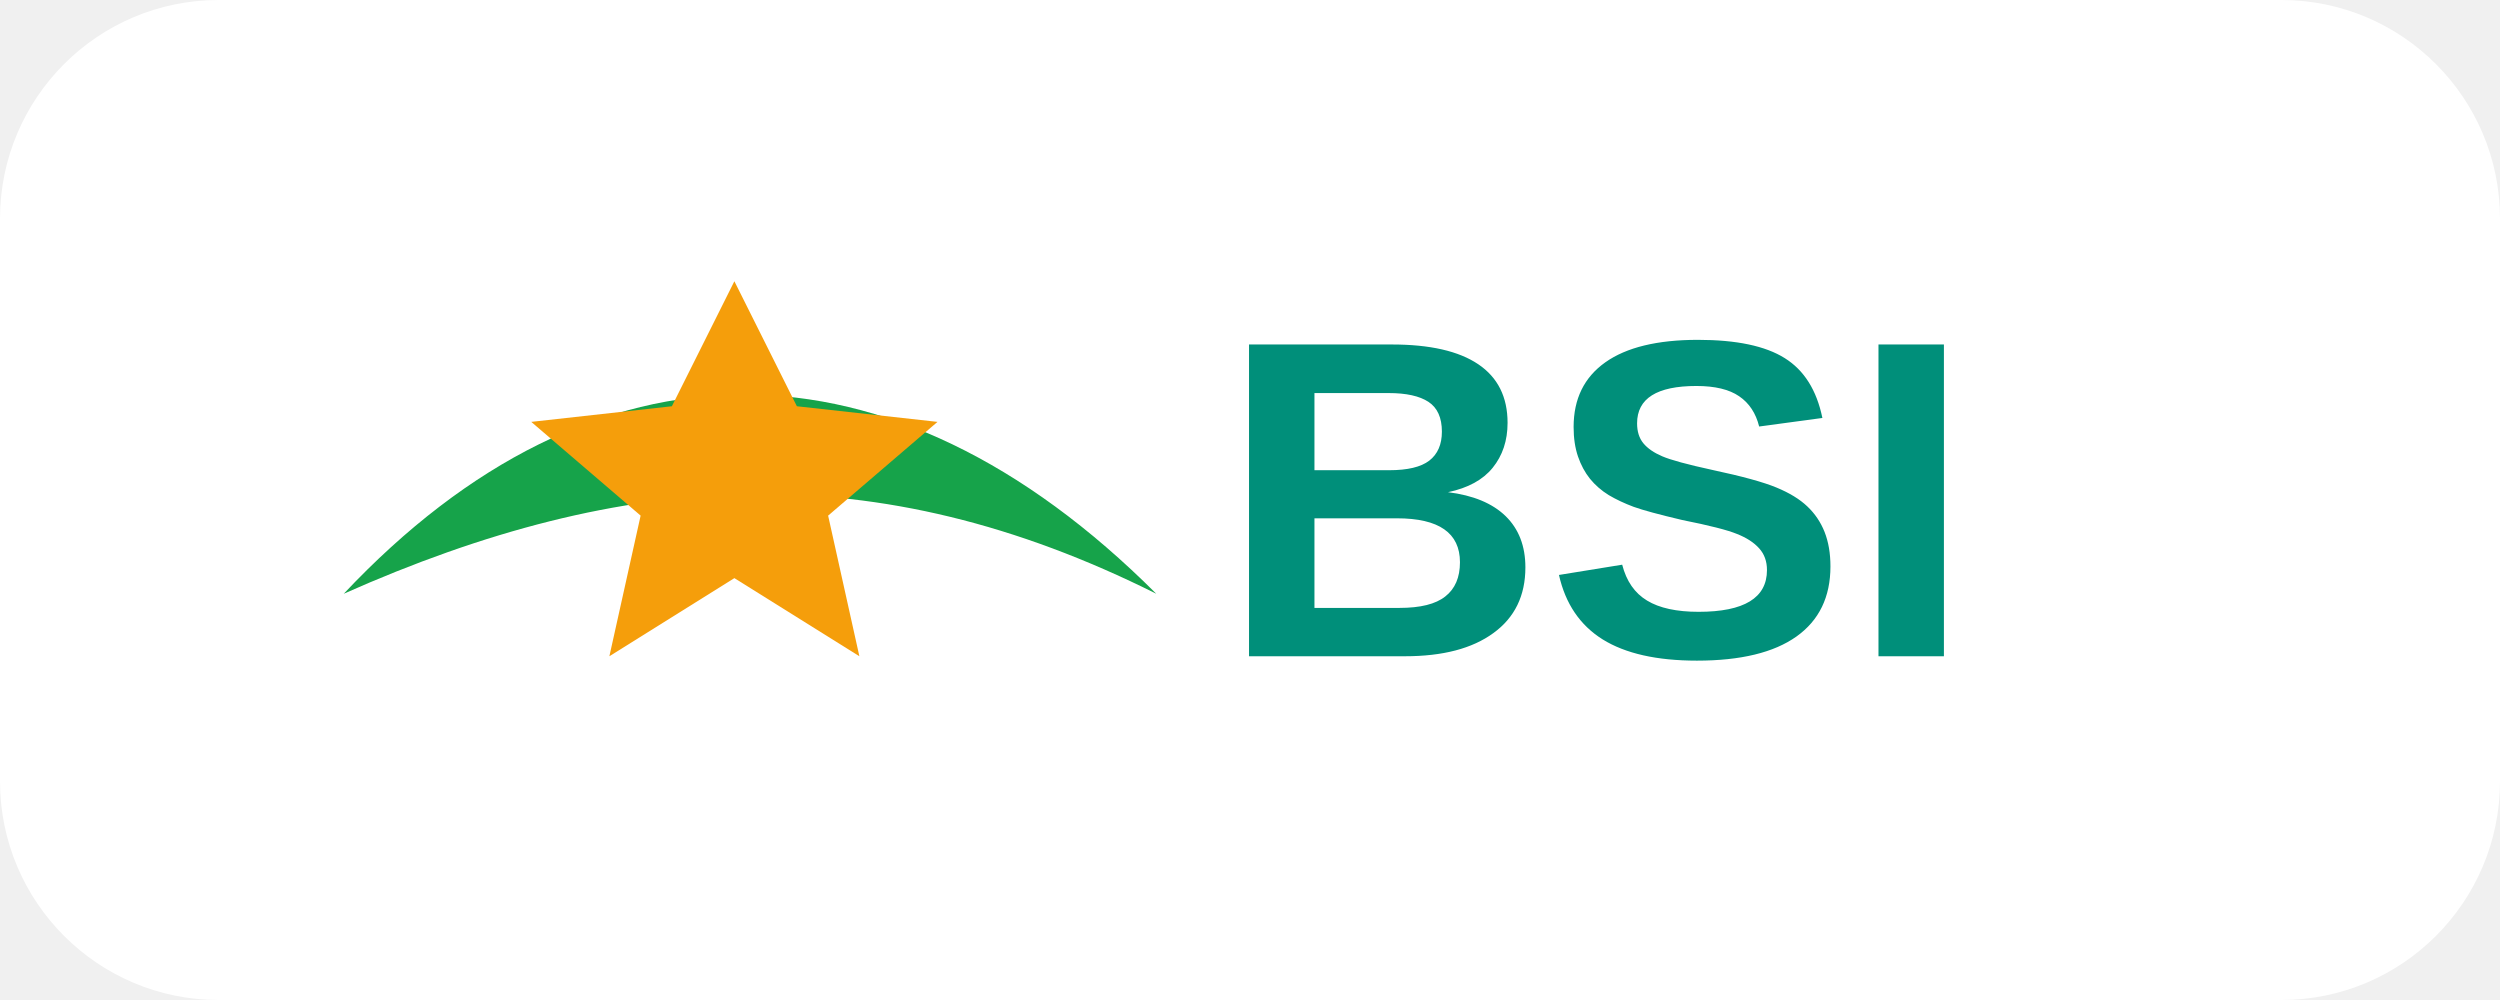
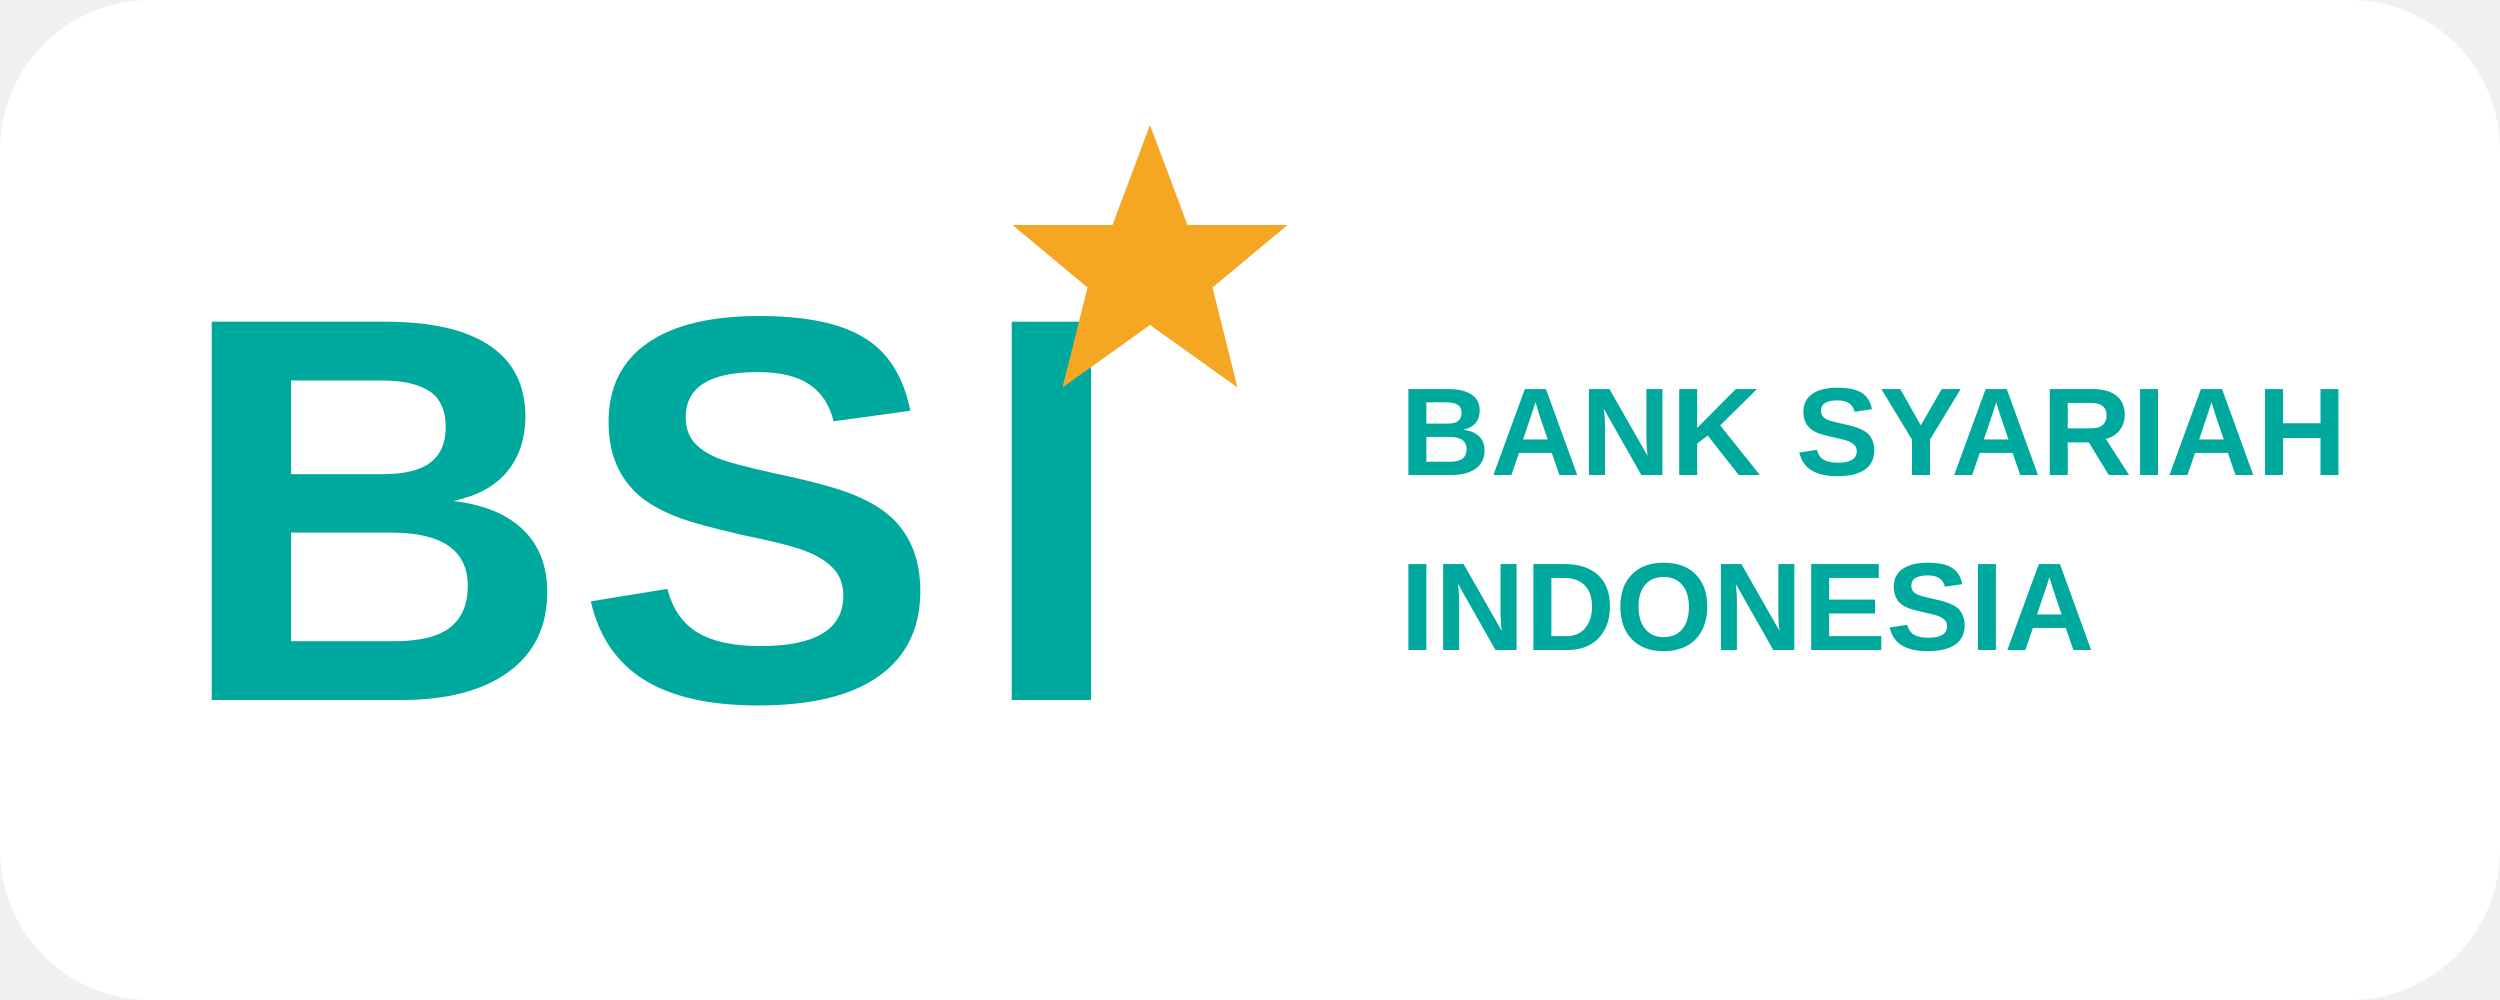
- <svg xmlns="http://www.w3.org/2000/svg" width="160" height="64" viewBox="0 0 160 64" role="img" aria-label="BSI">
-   <rect width="160" height="64" rx="14" fill="#fff" />
-   <path d="M22 38c16-17 35-17 52 0-18-9-34-8-52 0Z" fill="#16a34a" />
-   <path d="M47 18l4 8 9 1-7 6 2 9-8-5-8 5 2-9-7-6 9-1 4-8Z" fill="#f59e0b" />
-   <text x="78" y="42" font-family="Arial, Helvetica, sans-serif" font-size="29" font-weight="800" fill="#008f7a">BSI</text>
+ <svg xmlns="http://www.w3.org/2000/svg" viewBox="0 0 200 80" role="img" aria-label="Bank Syariah Indonesia">
+   <rect width="200" height="80" rx="12" fill="#ffffff" />
+   <text x="14" y="56" font-family="Arial Black, Arial, sans-serif" font-size="44" font-weight="900" fill="#00a99d">B</text>
+   <text x="46" y="56" font-family="Arial Black, Arial, sans-serif" font-size="44" font-weight="900" fill="#00a99d">S</text>
+   <text x="78" y="56" font-family="Arial Black, Arial, sans-serif" font-size="44" font-weight="900" fill="#00a99d">I</text>
+   <polygon points="92,10 95,18 103,18 97,23 99,31 92,26 85,31 87,23 81,18 89,18" fill="#f5a623" />
+   <text x="112" y="38" font-family="Arial, sans-serif" font-size="10" font-weight="700" fill="#00a99d">BANK SYARIAH</text>
+   <text x="112" y="52" font-family="Arial, sans-serif" font-size="10" font-weight="700" fill="#00a99d">INDONESIA</text>
</svg>
